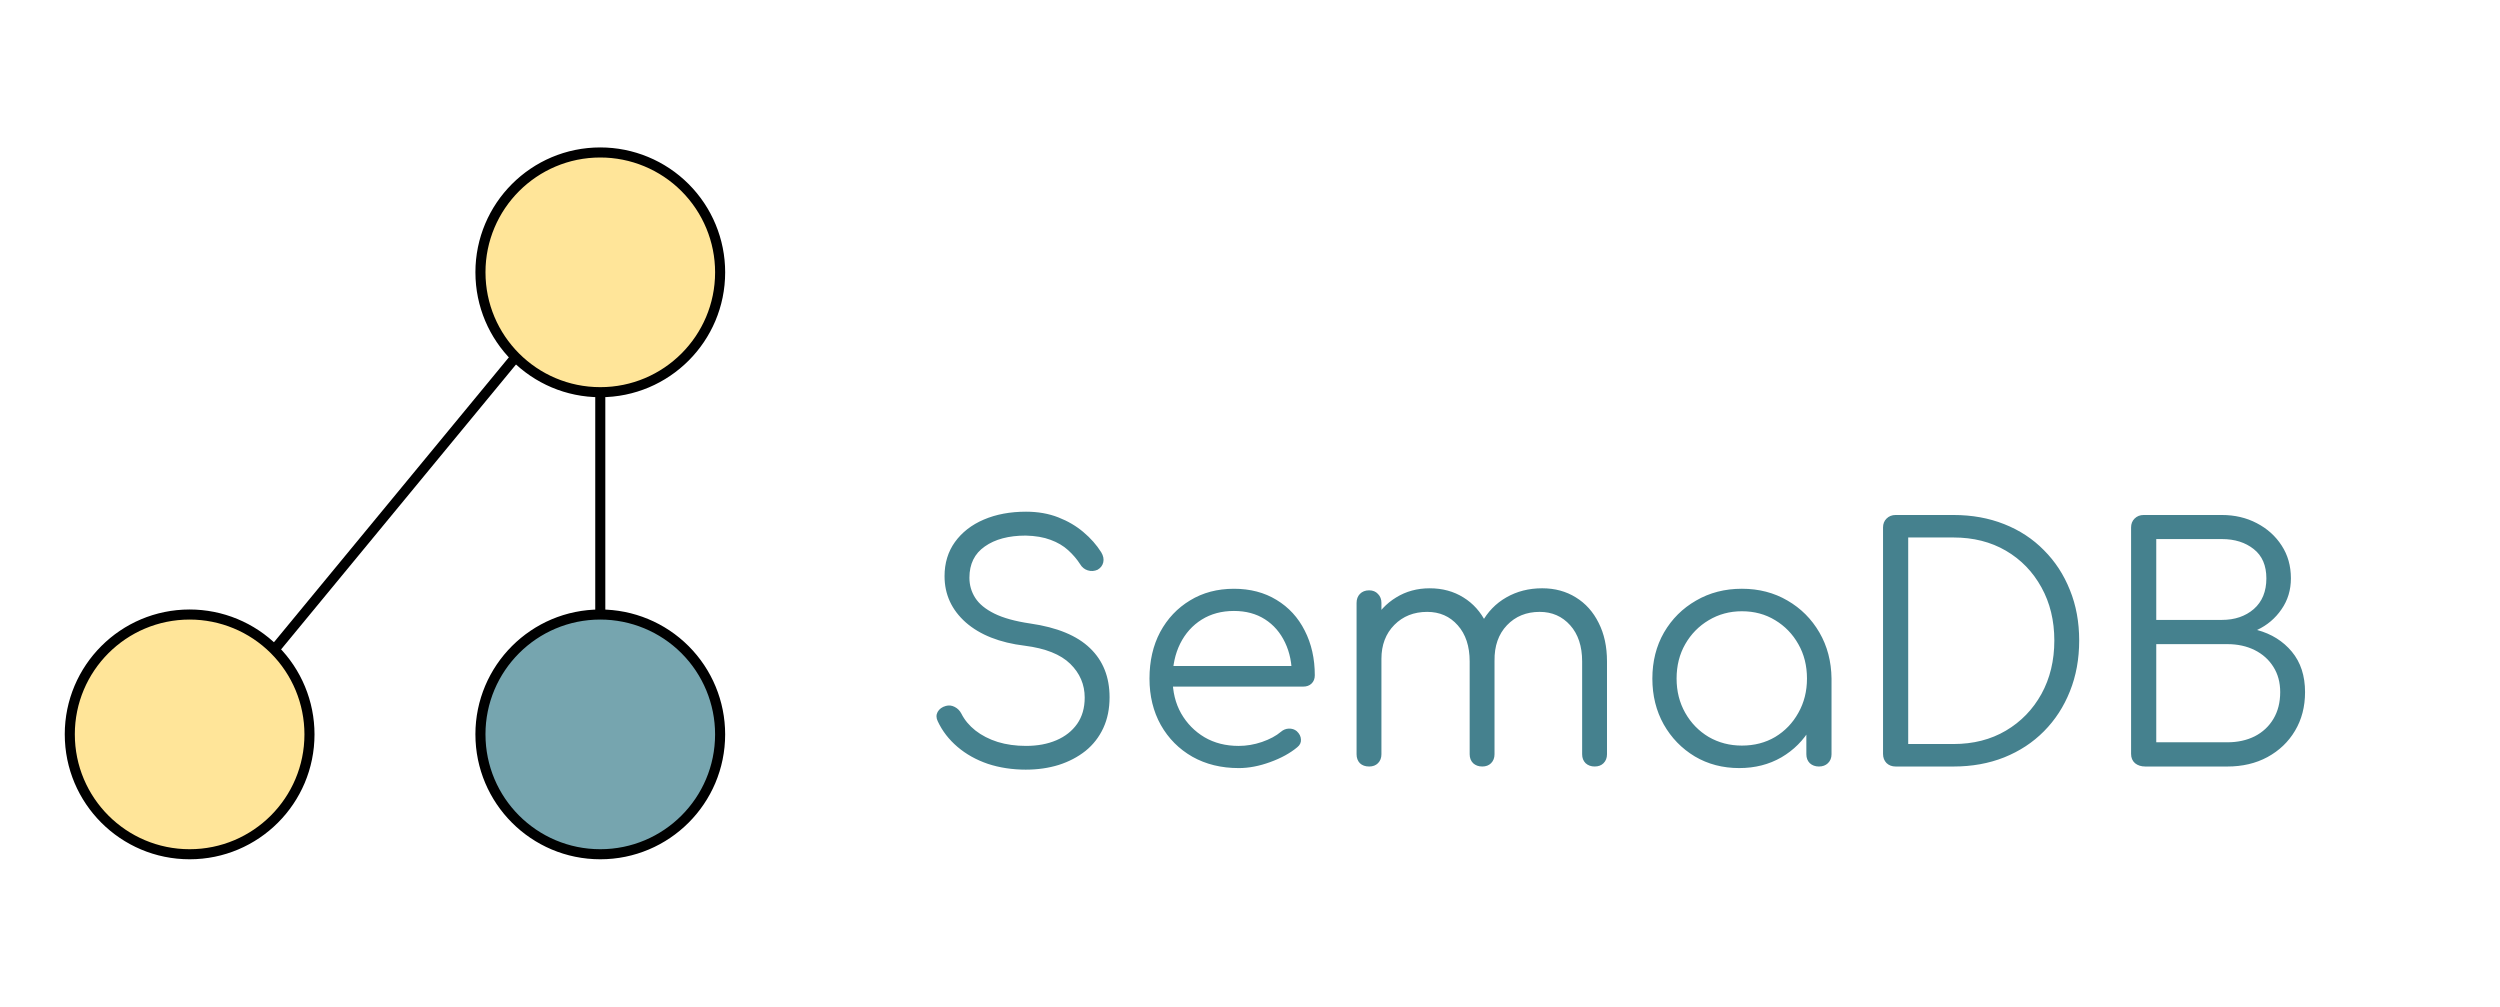
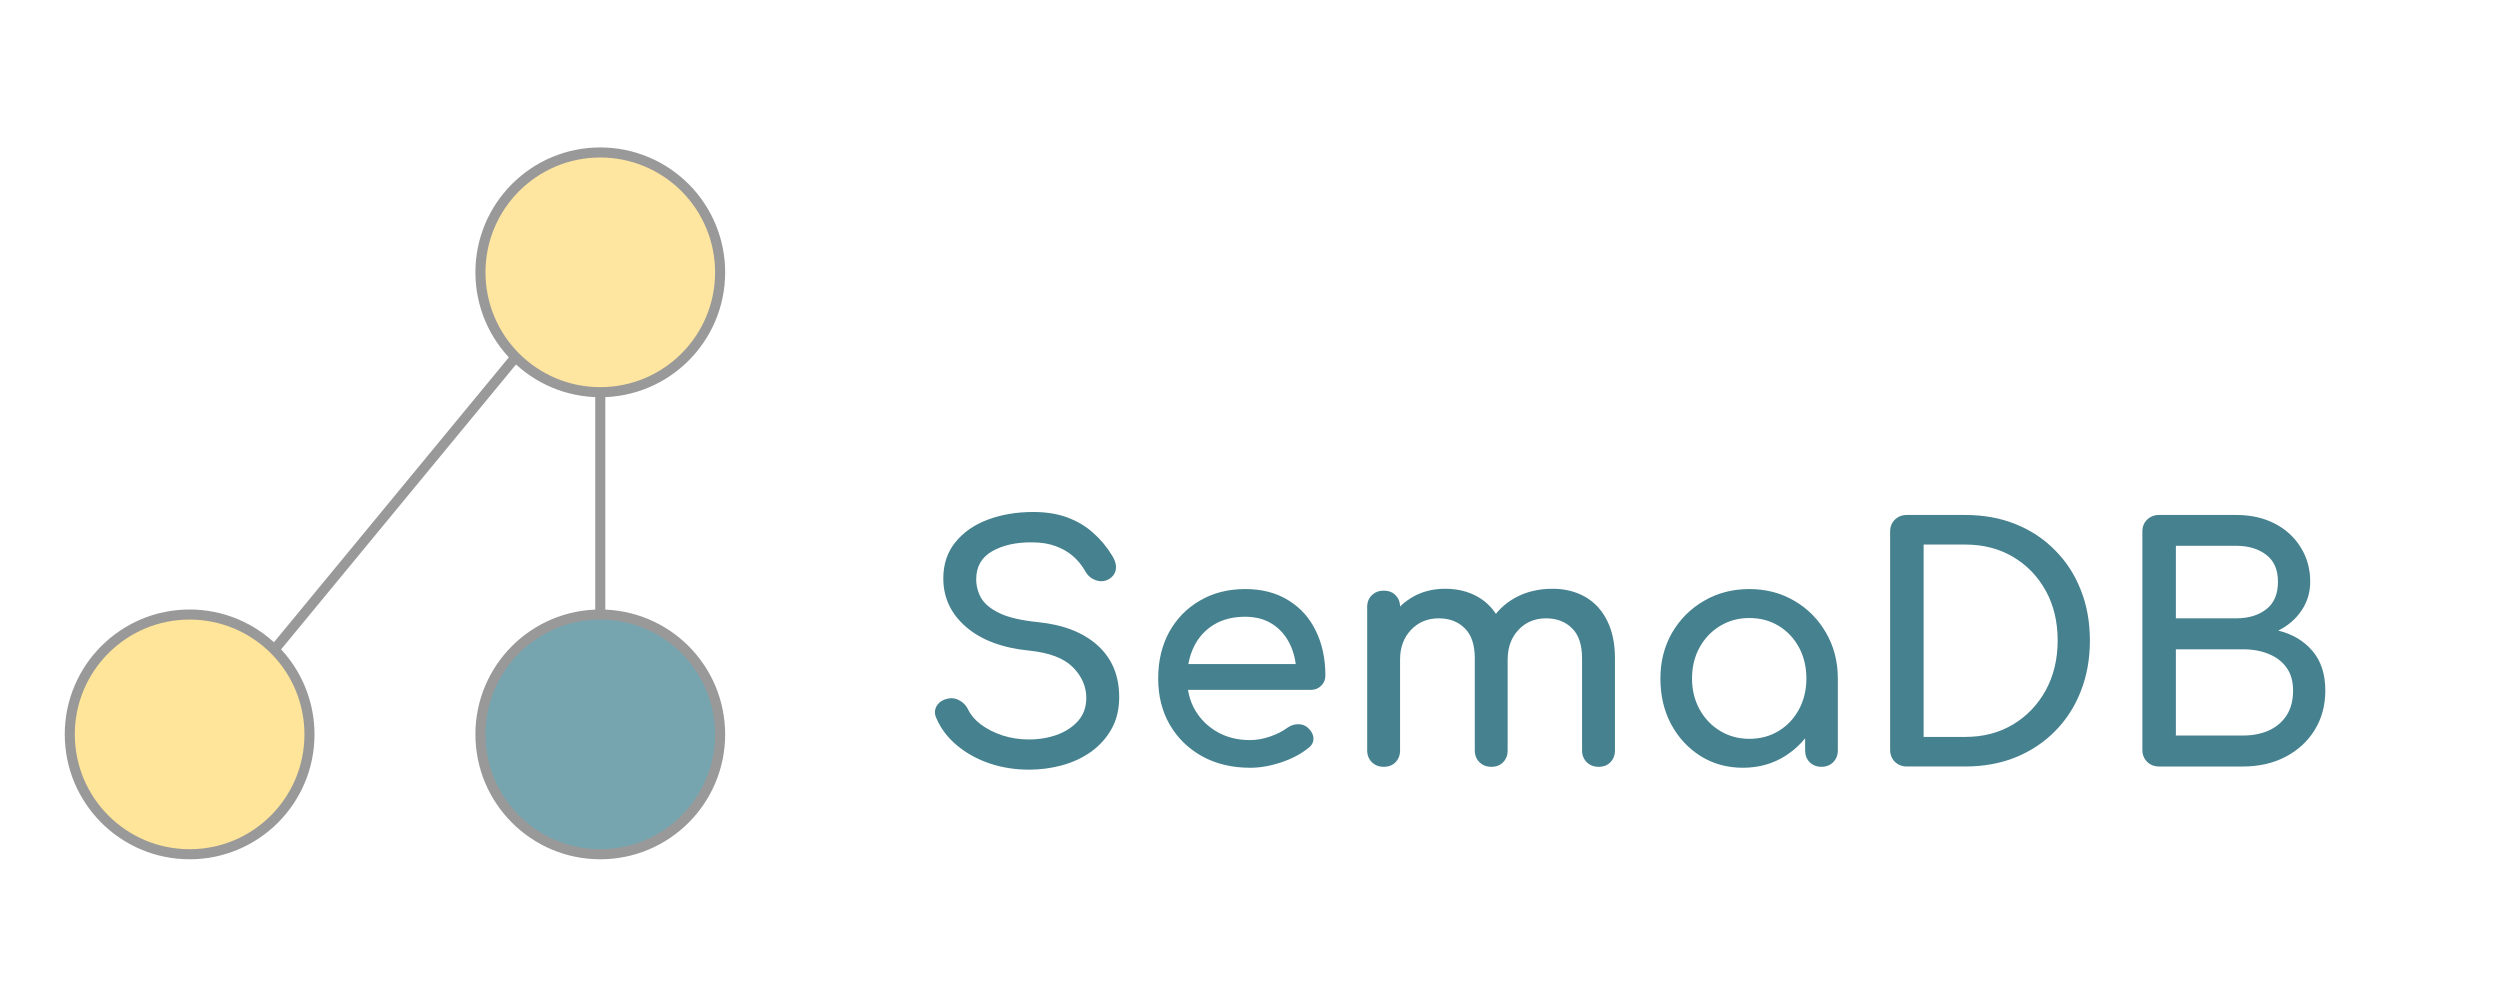
<svg xmlns="http://www.w3.org/2000/svg" version="1.1" viewBox="0.0 0.0 248.333 100.0" fill="none" stroke="none" stroke-linecap="square" stroke-miterlimit="10">
  <clipPath id="p.0">
    <path d="m0 0l248.333 0l0 100.0l-248.333 0l0 -100.0z" clip-rule="nonzero" />
  </clipPath>
  <g clip-path="url(#p.0)">
    <path fill="#000000" fill-opacity="0.0" d="m0 0l248.333 0l0 100.0l-248.333 0z" fill-rule="evenodd" />
    <path fill="#000000" fill-opacity="0.0" d="m82.045 44.383l165.386 0l0 40.472l-165.386 0z" fill-rule="evenodd" />
-     <path fill="#45818e" d="m101.92 76.452q-2.047 0 -3.797 -0.578q-1.734 -0.594 -3.016 -1.688q-1.281 -1.094 -1.953 -2.531q-0.25 -0.5 -0.016 -0.938q0.25 -0.438 0.812 -0.594q0.453 -0.125 0.875 0.094q0.438 0.219 0.672 0.672q0.469 0.938 1.391 1.672q0.938 0.734 2.219 1.141q1.281 0.391 2.812 0.391q1.703 0 3.016 -0.562q1.312 -0.562 2.062 -1.625q0.75 -1.078 0.75 -2.609q0 -1.953 -1.438 -3.359q-1.438 -1.406 -4.516 -1.797q-3.734 -0.453 -5.859 -2.313q-2.109 -1.875 -2.109 -4.594q0 -1.953 1.031 -3.391q1.047 -1.453 2.875 -2.234q1.828 -0.781 4.188 -0.781q1.766 0 3.203 0.562q1.438 0.562 2.5 1.469q1.078 0.906 1.766 2.0q0.312 0.516 0.203 1.0q-0.109 0.469 -0.562 0.734q-0.484 0.219 -0.984 0.062q-0.484 -0.156 -0.75 -0.609q-0.469 -0.734 -1.188 -1.391q-0.719 -0.656 -1.75 -1.031q-1.031 -0.391 -2.469 -0.422q-2.531 0 -4.062 1.078q-1.531 1.062 -1.531 3.109q0 1.094 0.578 2.0q0.578 0.906 1.906 1.562q1.328 0.656 3.562 0.984q4.0 0.578 5.938 2.453q1.938 1.859 1.938 4.875q0 1.719 -0.625 3.062q-0.625 1.344 -1.766 2.266q-1.141 0.906 -2.656 1.391q-1.516 0.469 -3.25 0.469zm21.122 -0.156q-2.594 0 -4.594 -1.125q-2.0 -1.141 -3.141 -3.156q-1.125 -2.016 -1.125 -4.609q0 -2.625 1.062 -4.625q1.078 -2.0 2.969 -3.141q1.891 -1.156 4.359 -1.156q2.422 0 4.234 1.109q1.812 1.094 2.797 3.047q1.0 1.953 1.0 4.438q0 0.516 -0.328 0.828q-0.312 0.297 -0.828 0.297l-13.609 0l0 -2.047l13.859 0l-1.375 1.0q0.031 -1.859 -0.672 -3.328q-0.703 -1.484 -2.0 -2.312q-1.297 -0.828 -3.078 -0.828q-1.828 0 -3.203 0.859q-1.375 0.859 -2.141 2.391q-0.75 1.516 -0.75 3.469q0 1.953 0.844 3.453q0.859 1.5 2.328 2.375q1.469 0.859 3.391 0.859q1.156 0 2.312 -0.391q1.172 -0.406 1.891 -1.016q0.344 -0.297 0.781 -0.312q0.453 -0.016 0.781 0.25q0.406 0.375 0.422 0.828q0.031 0.453 -0.359 0.766q-1.062 0.891 -2.703 1.484q-1.625 0.594 -3.125 0.594zm35.367 -0.156q-0.547 0 -0.906 -0.328q-0.344 -0.344 -0.344 -0.891l0 -9.219q0 -2.266 -1.188 -3.594q-1.188 -1.328 -3.031 -1.328q-1.984 0 -3.25 1.328q-1.266 1.328 -1.234 3.531l-2.203 0q0.031 -2.141 0.922 -3.766q0.891 -1.641 2.453 -2.531q1.578 -0.906 3.562 -0.906q1.891 0 3.344 0.906q1.453 0.891 2.266 2.531q0.828 1.625 0.828 3.828l0 9.219q0 0.547 -0.344 0.891q-0.328 0.328 -0.875 0.328zm-22.406 0q-0.578 0 -0.922 -0.328q-0.328 -0.344 -0.328 -0.891l0 -15.031q0 -0.547 0.328 -0.891q0.344 -0.359 0.922 -0.359q0.547 0 0.875 0.359q0.344 0.344 0.344 0.891l0 15.031q0 0.547 -0.344 0.891q-0.328 0.328 -0.875 0.328zm11.234 0q-0.547 0 -0.906 -0.328q-0.344 -0.344 -0.344 -0.891l0 -9.219q0 -2.266 -1.188 -3.594q-1.172 -1.328 -3.031 -1.328q-1.984 0 -3.266 1.297q-1.281 1.297 -1.281 3.375l-1.766 0q0.062 -2.047 0.906 -3.625q0.859 -1.594 2.328 -2.484q1.469 -0.906 3.328 -0.906q1.891 0 3.344 0.906q1.453 0.891 2.266 2.531q0.828 1.625 0.828 3.828l0 9.219q0 0.547 -0.344 0.891q-0.328 0.328 -0.875 0.328zm25.538 0.156q-2.469 0 -4.422 -1.156q-1.953 -1.172 -3.094 -3.188q-1.125 -2.016 -1.125 -4.547q0 -2.562 1.156 -4.578q1.172 -2.016 3.188 -3.172q2.016 -1.172 4.547 -1.172q2.531 0 4.531 1.172q2.0 1.156 3.172 3.172q1.172 2.016 1.203 4.578l-1.0 0.766q0 2.312 -1.078 4.156q-1.062 1.828 -2.906 2.906q-1.844 1.062 -4.172 1.062zm0.25 -2.234q1.859 0 3.312 -0.859q1.453 -0.875 2.297 -2.391q0.859 -1.516 0.859 -3.406q0 -1.922 -0.859 -3.422q-0.844 -1.5 -2.297 -2.375q-1.453 -0.891 -3.312 -0.891q-1.812 0 -3.297 0.891q-1.469 0.875 -2.328 2.375q-0.859 1.5 -0.859 3.422q0 1.891 0.859 3.406q0.859 1.516 2.328 2.391q1.484 0.859 3.297 0.859zm7.656 2.078q-0.547 0 -0.906 -0.328q-0.344 -0.344 -0.344 -0.891l0 -5.469l0.609 -2.531l1.891 0.484l0 7.516q0 0.547 -0.359 0.891q-0.344 0.328 -0.891 0.328zm7.617 0q-0.547 0 -0.906 -0.344q-0.344 -0.359 -0.344 -0.906l0 -22.5q0 -0.531 0.344 -0.875q0.359 -0.359 0.906 -0.359l5.75 0q2.75 0 5.031 0.906q2.297 0.906 3.953 2.594q1.672 1.672 2.578 3.953q0.922 2.266 0.922 5.016q0 2.75 -0.922 5.047q-0.906 2.281 -2.578 3.969q-1.656 1.672 -3.953 2.594q-2.281 0.906 -5.031 0.906l-5.75 0zm1.25 -2.234l4.5 0q2.953 0 5.203 -1.328q2.25 -1.328 3.531 -3.641q1.281 -2.328 1.281 -5.313q0 -2.969 -1.281 -5.281q-1.281 -2.328 -3.531 -3.641q-2.25 -1.312 -5.203 -1.312l-4.5 0l0 20.516zm23.546 2.234q-0.609 0 -1.016 -0.328q-0.391 -0.344 -0.391 -0.922l0 -22.5q0 -0.531 0.344 -0.875q0.359 -0.359 0.906 -0.359l7.766 0q1.922 0 3.469 0.812q1.562 0.812 2.469 2.219q0.922 1.406 0.922 3.266q0 1.734 -0.938 3.078q-0.922 1.344 -2.422 2.047q2.141 0.578 3.453 2.156q1.312 1.578 1.312 4.016q0 2.172 -1.0 3.844q-0.984 1.656 -2.734 2.609q-1.734 0.938 -3.984 0.938l-8.156 0zm1.094 -2.406l7.062 0q1.531 0 2.719 -0.594q1.188 -0.609 1.859 -1.734q0.672 -1.125 0.672 -2.656q0 -1.438 -0.672 -2.5q-0.672 -1.078 -1.859 -1.672q-1.188 -0.594 -2.719 -0.594l-7.062 0l0 9.75zm0 -12.156l6.516 0q1.922 0 3.172 -1.078q1.25 -1.094 1.25 -3.047q0 -1.922 -1.25 -2.906q-1.25 -1.0 -3.172 -1.0l-6.516 0l0 8.031z" fill-rule="nonzero" />
+     <path fill="#45818e" d="m102.185 76.452q-2.047 0 -3.906 -0.625q-1.859 -0.641 -3.234 -1.797q-1.375 -1.156 -2.016 -2.656q-0.328 -0.672 0.016 -1.25q0.344 -0.578 1.141 -0.734q0.578 -0.125 1.125 0.188q0.562 0.297 0.859 0.906q0.375 0.797 1.25 1.469q0.891 0.672 2.141 1.094q1.25 0.406 2.625 0.406q1.531 0 2.828 -0.469q1.297 -0.484 2.094 -1.391q0.797 -0.922 0.797 -2.266q0 -1.703 -1.328 -3.047q-1.328 -1.344 -4.359 -1.656q-3.969 -0.391 -6.25 -2.344q-2.266 -1.953 -2.266 -4.828q0 -2.109 1.188 -3.578q1.188 -1.484 3.219 -2.25q2.031 -0.766 4.516 -0.766q1.953 0 3.406 0.547q1.469 0.547 2.547 1.516q1.094 0.953 1.891 2.266q0.453 0.703 0.375 1.328q-0.078 0.609 -0.625 0.969q-0.609 0.391 -1.312 0.172q-0.703 -0.234 -1.062 -0.844q-0.516 -0.922 -1.25 -1.562q-0.734 -0.641 -1.734 -1.0q-0.984 -0.375 -2.328 -0.375q-2.359 -0.031 -3.969 0.875q-1.594 0.906 -1.594 2.797q0 0.969 0.484 1.844q0.5 0.875 1.828 1.516q1.328 0.641 3.828 0.891q3.812 0.391 5.938 2.328q2.125 1.938 2.125 5.109q0 1.812 -0.75 3.156q-0.75 1.344 -2.016 2.266q-1.266 0.906 -2.891 1.359q-1.609 0.438 -3.328 0.438zm21.985 -0.188q-2.656 0 -4.734 -1.125q-2.062 -1.141 -3.234 -3.141q-1.156 -2.0 -1.156 -4.594q0 -2.625 1.094 -4.625q1.109 -2.0 3.062 -3.125q1.953 -1.141 4.484 -1.141q2.5 0 4.281 1.109q1.797 1.094 2.734 3.031q0.953 1.938 0.953 4.453q0 0.609 -0.422 1.016q-0.406 0.406 -1.047 0.406l-12.906 0l0 -2.562l12.812 0l-1.312 0.891q-0.031 -1.594 -0.641 -2.859q-0.609 -1.266 -1.734 -2.0q-1.125 -0.734 -2.719 -0.734q-1.828 0 -3.125 0.797q-1.297 0.797 -1.969 2.188q-0.672 1.391 -0.672 3.156q0 1.766 0.797 3.141q0.812 1.375 2.219 2.172q1.406 0.797 3.234 0.797q0.984 0 2.016 -0.359q1.047 -0.375 1.688 -0.859q0.484 -0.344 1.047 -0.359q0.562 -0.016 0.969 0.328q0.547 0.484 0.578 1.062q0.031 0.578 -0.516 0.984q-1.078 0.875 -2.703 1.422q-1.609 0.531 -3.078 0.531zm34.622 -0.094q-0.703 0 -1.172 -0.453q-0.469 -0.469 -0.469 -1.172l0 -9.156q0 -2.016 -1.0 -2.984q-0.984 -0.984 -2.578 -0.984q-1.672 0 -2.75 1.156q-1.062 1.141 -1.062 2.938l-2.656 0q0 -2.078 0.891 -3.656q0.906 -1.594 2.516 -2.484q1.625 -0.891 3.703 -0.891q1.828 0 3.234 0.797q1.406 0.797 2.188 2.359q0.781 1.547 0.781 3.75l0 9.156q0 0.703 -0.453 1.172q-0.438 0.453 -1.172 0.453zm-21.344 0q-0.703 0 -1.172 -0.453q-0.469 -0.469 -0.469 -1.172l0 -14.25q0 -0.734 0.469 -1.172q0.469 -0.453 1.172 -0.453q0.734 0 1.172 0.453q0.453 0.438 0.453 1.172l0 14.25q0 0.703 -0.453 1.172q-0.438 0.453 -1.172 0.453zm10.688 0q-0.703 0 -1.172 -0.453q-0.469 -0.469 -0.469 -1.172l0 -9.156q0 -2.016 -1.0 -2.984q-0.984 -0.984 -2.578 -0.984q-1.672 0 -2.766 1.156q-1.078 1.141 -1.078 2.938l-2.016 0q0 -2.078 0.828 -3.656q0.844 -1.594 2.312 -2.484q1.469 -0.891 3.359 -0.891q1.828 0 3.234 0.797q1.406 0.797 2.188 2.359q0.781 1.547 0.781 3.75l0 9.156q0 0.703 -0.453 1.172q-0.438 0.453 -1.172 0.453zm24.985 0.094q-2.328 0 -4.188 -1.156q-1.859 -1.172 -2.938 -3.172q-1.062 -2.0 -1.062 -4.531q0 -2.531 1.156 -4.547q1.172 -2.016 3.172 -3.172q2.0 -1.172 4.5 -1.172q2.5 0 4.484 1.172q1.984 1.156 3.141 3.172q1.172 2.016 1.172 4.547l-1.234 0q0 2.531 -1.078 4.531q-1.078 2.0 -2.938 3.172q-1.844 1.156 -4.188 1.156zm0.641 -2.875q1.641 0 2.922 -0.781q1.281 -0.781 2.016 -2.141q0.734 -1.375 0.734 -3.062q0 -1.734 -0.734 -3.094q-0.734 -1.359 -2.016 -2.141q-1.281 -0.781 -2.922 -0.781q-1.594 0 -2.891 0.781q-1.297 0.781 -2.047 2.141q-0.75 1.359 -0.75 3.094q0 1.688 0.75 3.062q0.75 1.359 2.047 2.141q1.297 0.781 2.891 0.781zm7.172 2.781q-0.703 0 -1.172 -0.453q-0.453 -0.469 -0.453 -1.172l0 -4.906l0.594 -3.391l2.656 1.156l0 7.141q0 0.703 -0.469 1.172q-0.453 0.453 -1.156 0.453zm8.475 -0.031q-0.703 0 -1.188 -0.469q-0.469 -0.484 -0.469 -1.188l0 -21.672q0 -0.734 0.469 -1.188q0.484 -0.469 1.188 -0.469l5.797 0q2.75 0 5.0 0.906q2.266 0.906 3.922 2.594q1.672 1.672 2.562 3.953q0.906 2.266 0.906 5.016q0 2.75 -0.906 5.047q-0.891 2.281 -2.562 3.969q-1.656 1.672 -3.922 2.594q-2.25 0.906 -5.0 0.906l-5.797 0zm1.672 -2.938l4.125 0q2.688 0 4.75 -1.234q2.062 -1.234 3.25 -3.391q1.188 -2.172 1.188 -4.953q0 -2.812 -1.188 -4.953q-1.188 -2.141 -3.25 -3.359q-2.062 -1.219 -4.75 -1.219l-4.125 0l0 19.109zm23.384 2.938q-0.703 0 -1.188 -0.469q-0.469 -0.484 -0.469 -1.188l0 -21.672q0 -0.734 0.469 -1.188q0.484 -0.469 1.188 -0.469l7.656 0q2.172 0 3.812 0.844q1.656 0.844 2.594 2.359q0.953 1.5 0.953 3.438q0 1.578 -0.859 2.844q-0.844 1.266 -2.312 2.0q2.109 0.516 3.391 2.016q1.281 1.5 1.281 3.938q0 2.203 -1.047 3.906q-1.031 1.688 -2.891 2.672q-1.859 0.969 -4.25 0.969l-8.328 0zm1.672 -3.078l6.656 0q1.469 0 2.578 -0.5q1.125 -0.516 1.766 -1.5q0.641 -1.0 0.641 -2.469q0 -1.375 -0.641 -2.266q-0.641 -0.906 -1.766 -1.359q-1.109 -0.469 -2.578 -0.469l-6.656 0l0 8.562zm0 -11.641l5.984 0q1.828 0 2.984 -0.891q1.172 -0.906 1.172 -2.734q0 -1.812 -1.172 -2.688q-1.156 -0.891 -2.984 -0.891l-5.984 0l0 7.203z" fill-rule="nonzero" />
    <path fill="#ffe599" d="m6.932 72.949l0 0c0 -6.576 5.33 -11.906 11.904 -11.906l0 0c3.157 0 6.185 1.254 8.418 3.487c2.233 2.233 3.487 5.261 3.487 8.419l0 0c0 6.576 -5.33 11.906 -11.904 11.906l0 0c-6.575 0 -11.904 -5.331 -11.904 -11.906z" fill-rule="evenodd" />
-     <path stroke="#000000" stroke-width="1.0" stroke-linejoin="round" stroke-linecap="butt" d="m6.932 72.949l0 0c0 -6.576 5.33 -11.906 11.904 -11.906l0 0c3.157 0 6.185 1.254 8.418 3.487c2.233 2.233 3.487 5.261 3.487 8.419l0 0c0 6.576 -5.33 11.906 -11.904 11.906l0 0c-6.575 0 -11.904 -5.331 -11.904 -11.906z" fill-rule="evenodd" />
+     <path stroke="#999999" stroke-width="1.0" stroke-linejoin="round" stroke-linecap="butt" d="m6.932 72.949l0 0c0 -6.576 5.33 -11.906 11.904 -11.906l0 0c3.157 0 6.185 1.254 8.418 3.487c2.233 2.233 3.487 5.261 3.487 8.419l0 0c0 6.576 -5.33 11.906 -11.904 11.906l0 0c-6.575 0 -11.904 -5.331 -11.904 -11.906z" fill-rule="evenodd" />
    <path fill="#76a5af" d="m47.723 72.949l0 0c0 -6.576 5.33 -11.906 11.904 -11.906l0 0c3.157 0 6.185 1.254 8.418 3.487c2.233 2.233 3.487 5.261 3.487 8.419l0 0c0 6.576 -5.33 11.906 -11.904 11.906l0 0c-6.575 0 -11.904 -5.331 -11.904 -11.906z" fill-rule="evenodd" />
-     <path stroke="#000000" stroke-width="1.0" stroke-linejoin="round" stroke-linecap="butt" d="m47.723 72.949l0 0c0 -6.576 5.33 -11.906 11.904 -11.906l0 0c3.157 0 6.185 1.254 8.418 3.487c2.233 2.233 3.487 5.261 3.487 8.419l0 0c0 6.576 -5.33 11.906 -11.904 11.906l0 0c-6.575 0 -11.904 -5.331 -11.904 -11.906z" fill-rule="evenodd" />
-     <path fill="#ffe599" d="m47.724 27.051l0 0c0 -6.576 5.33 -11.906 11.904 -11.906l0 0c3.157 0 6.185 1.254 8.418 3.487c2.233 2.233 3.487 5.261 3.487 8.419l0 0c0 6.576 -5.33 11.906 -11.904 11.906l0 0c-6.575 0 -11.904 -5.331 -11.904 -11.906z" fill-rule="evenodd" />
-     <path stroke="#000000" stroke-width="1.0" stroke-linejoin="round" stroke-linecap="butt" d="m47.724 27.051l0 0c0 -6.576 5.33 -11.906 11.904 -11.906l0 0c3.157 0 6.185 1.254 8.418 3.487c2.233 2.233 3.487 5.261 3.487 8.419l0 0c0 6.576 -5.33 11.906 -11.904 11.906l0 0c-6.575 0 -11.904 -5.331 -11.904 -11.906z" fill-rule="evenodd" />
+     <path stroke="#999999" stroke-width="1.0" stroke-linejoin="round" stroke-linecap="butt" d="m47.723 72.949l0 0c0 -6.576 5.33 -11.906 11.904 -11.906l0 0c3.157 0 6.185 1.254 8.418 3.487c2.233 2.233 3.487 5.261 3.487 8.419l0 0c0 6.576 -5.33 11.906 -11.904 11.906l0 0c-6.575 0 -11.904 -5.331 -11.904 -11.906z" fill-rule="evenodd" />
+     <path fill="#fee5a0" d="m47.724 27.051l0 0c0 -6.576 5.33 -11.906 11.904 -11.906l0 0c3.157 0 6.185 1.254 8.418 3.487c2.233 2.233 3.487 5.261 3.487 8.419l0 0c0 6.576 -5.33 11.906 -11.904 11.906l0 0c-6.575 0 -11.904 -5.331 -11.904 -11.906z" fill-rule="evenodd" />
+     <path stroke="#999999" stroke-width="1.0" stroke-linejoin="round" stroke-linecap="butt" d="m47.724 27.051l0 0c0 -6.576 5.33 -11.906 11.904 -11.906l0 0c3.157 0 6.185 1.254 8.418 3.487c2.233 2.233 3.487 5.261 3.487 8.419l0 0c0 6.576 -5.33 11.906 -11.904 11.906l0 0c-6.575 0 -11.904 -5.331 -11.904 -11.906z" fill-rule="evenodd" />
    <path fill="#000000" fill-opacity="0.0" d="m27.254 64.53l23.955 -29.054" fill-rule="evenodd" />
-     <path stroke="#000000" stroke-width="1.0" stroke-linejoin="round" stroke-linecap="butt" d="m27.254 64.53l23.955 -29.054" fill-rule="evenodd" />
+     <path stroke="#999999" stroke-width="1.0" stroke-linejoin="round" stroke-linecap="butt" d="m27.254 64.53l23.955 -29.054" fill-rule="evenodd" />
    <path fill="#000000" fill-opacity="0.0" d="m59.629 38.957l0 0" fill-rule="evenodd" />
    <path stroke="#000000" stroke-width="2.0" stroke-linejoin="round" stroke-linecap="butt" d="m59.629 38.957l0 0" fill-rule="evenodd" />
    <path fill="#000000" fill-opacity="0.0" d="m59.628 61.043l0 -22.078" fill-rule="evenodd" />
-     <path stroke="#000000" stroke-width="1.0" stroke-linejoin="round" stroke-linecap="butt" d="m59.628 61.043l0 -22.078" fill-rule="evenodd" />
+     <path stroke="#999999" stroke-width="1.0" stroke-linejoin="round" stroke-linecap="butt" d="m59.628 61.043l0 -22.078" fill-rule="evenodd" />
  </g>
</svg>
